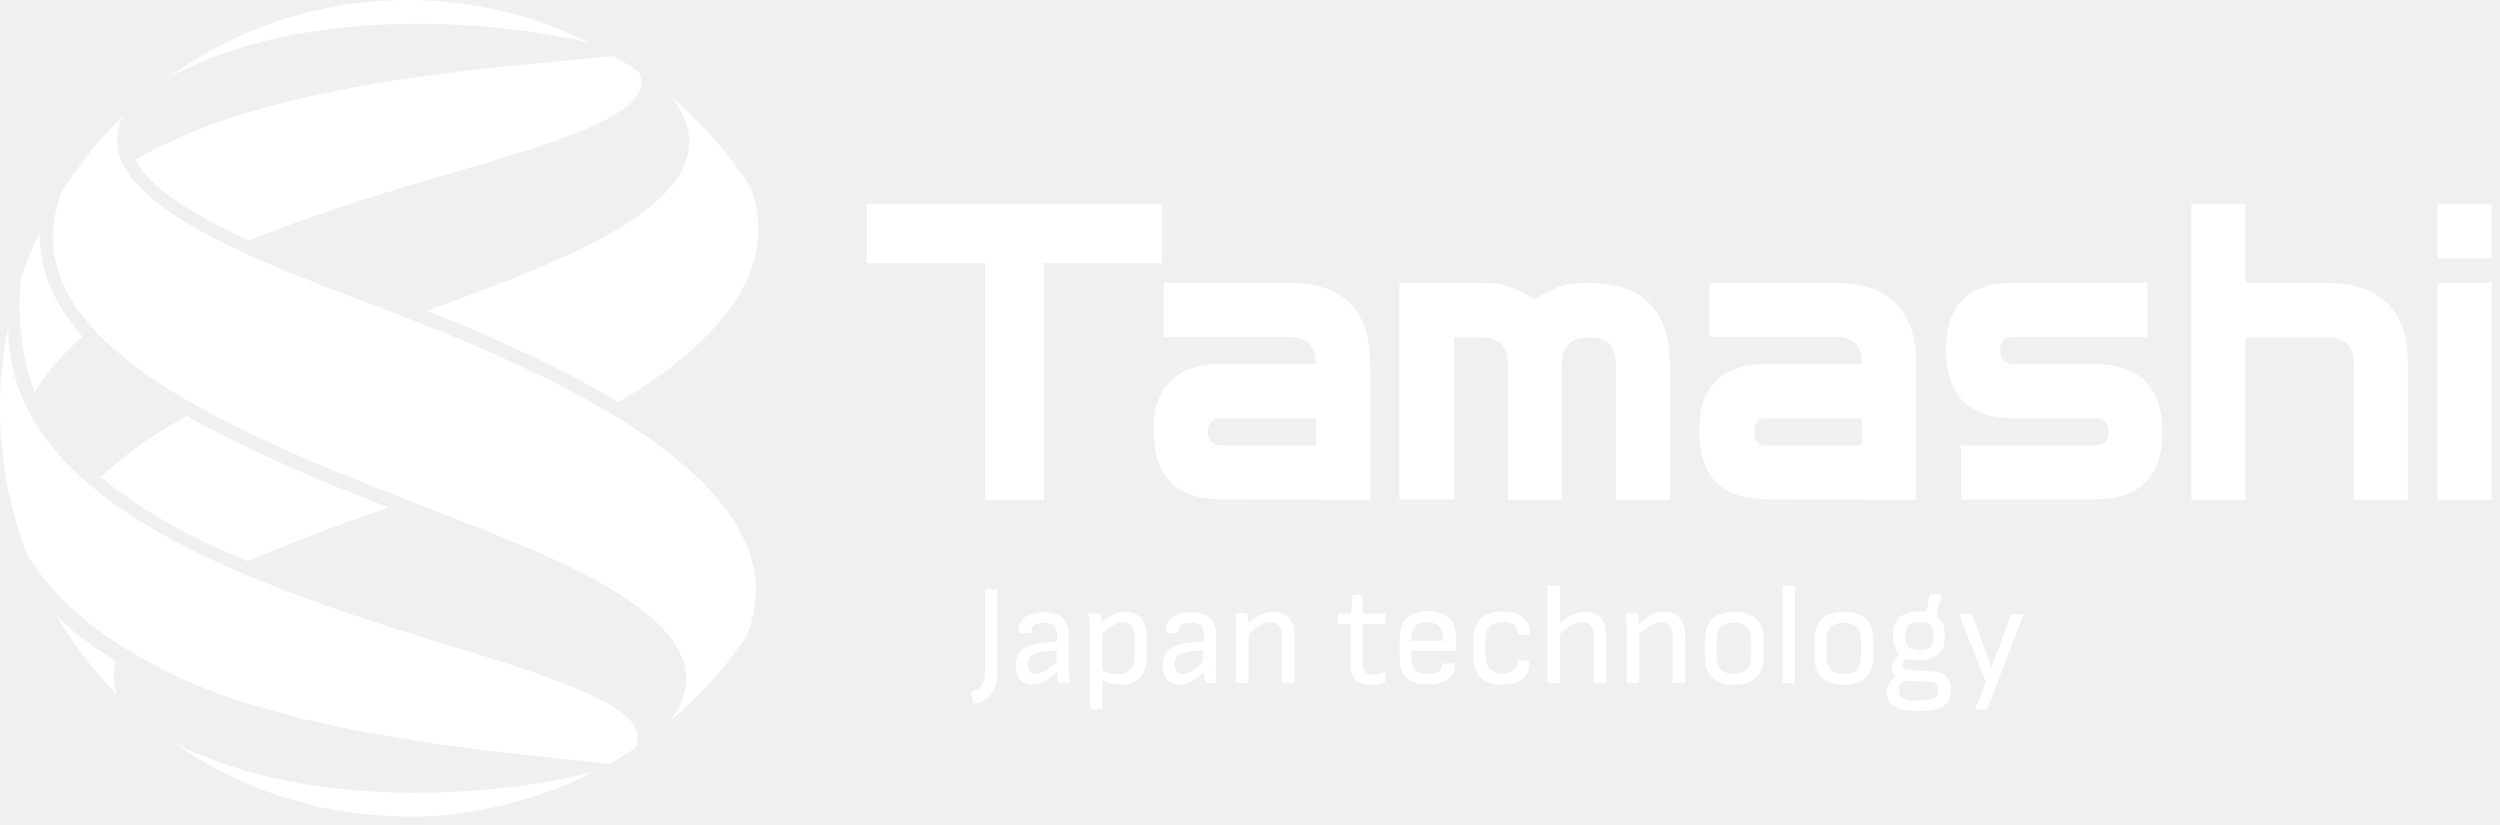
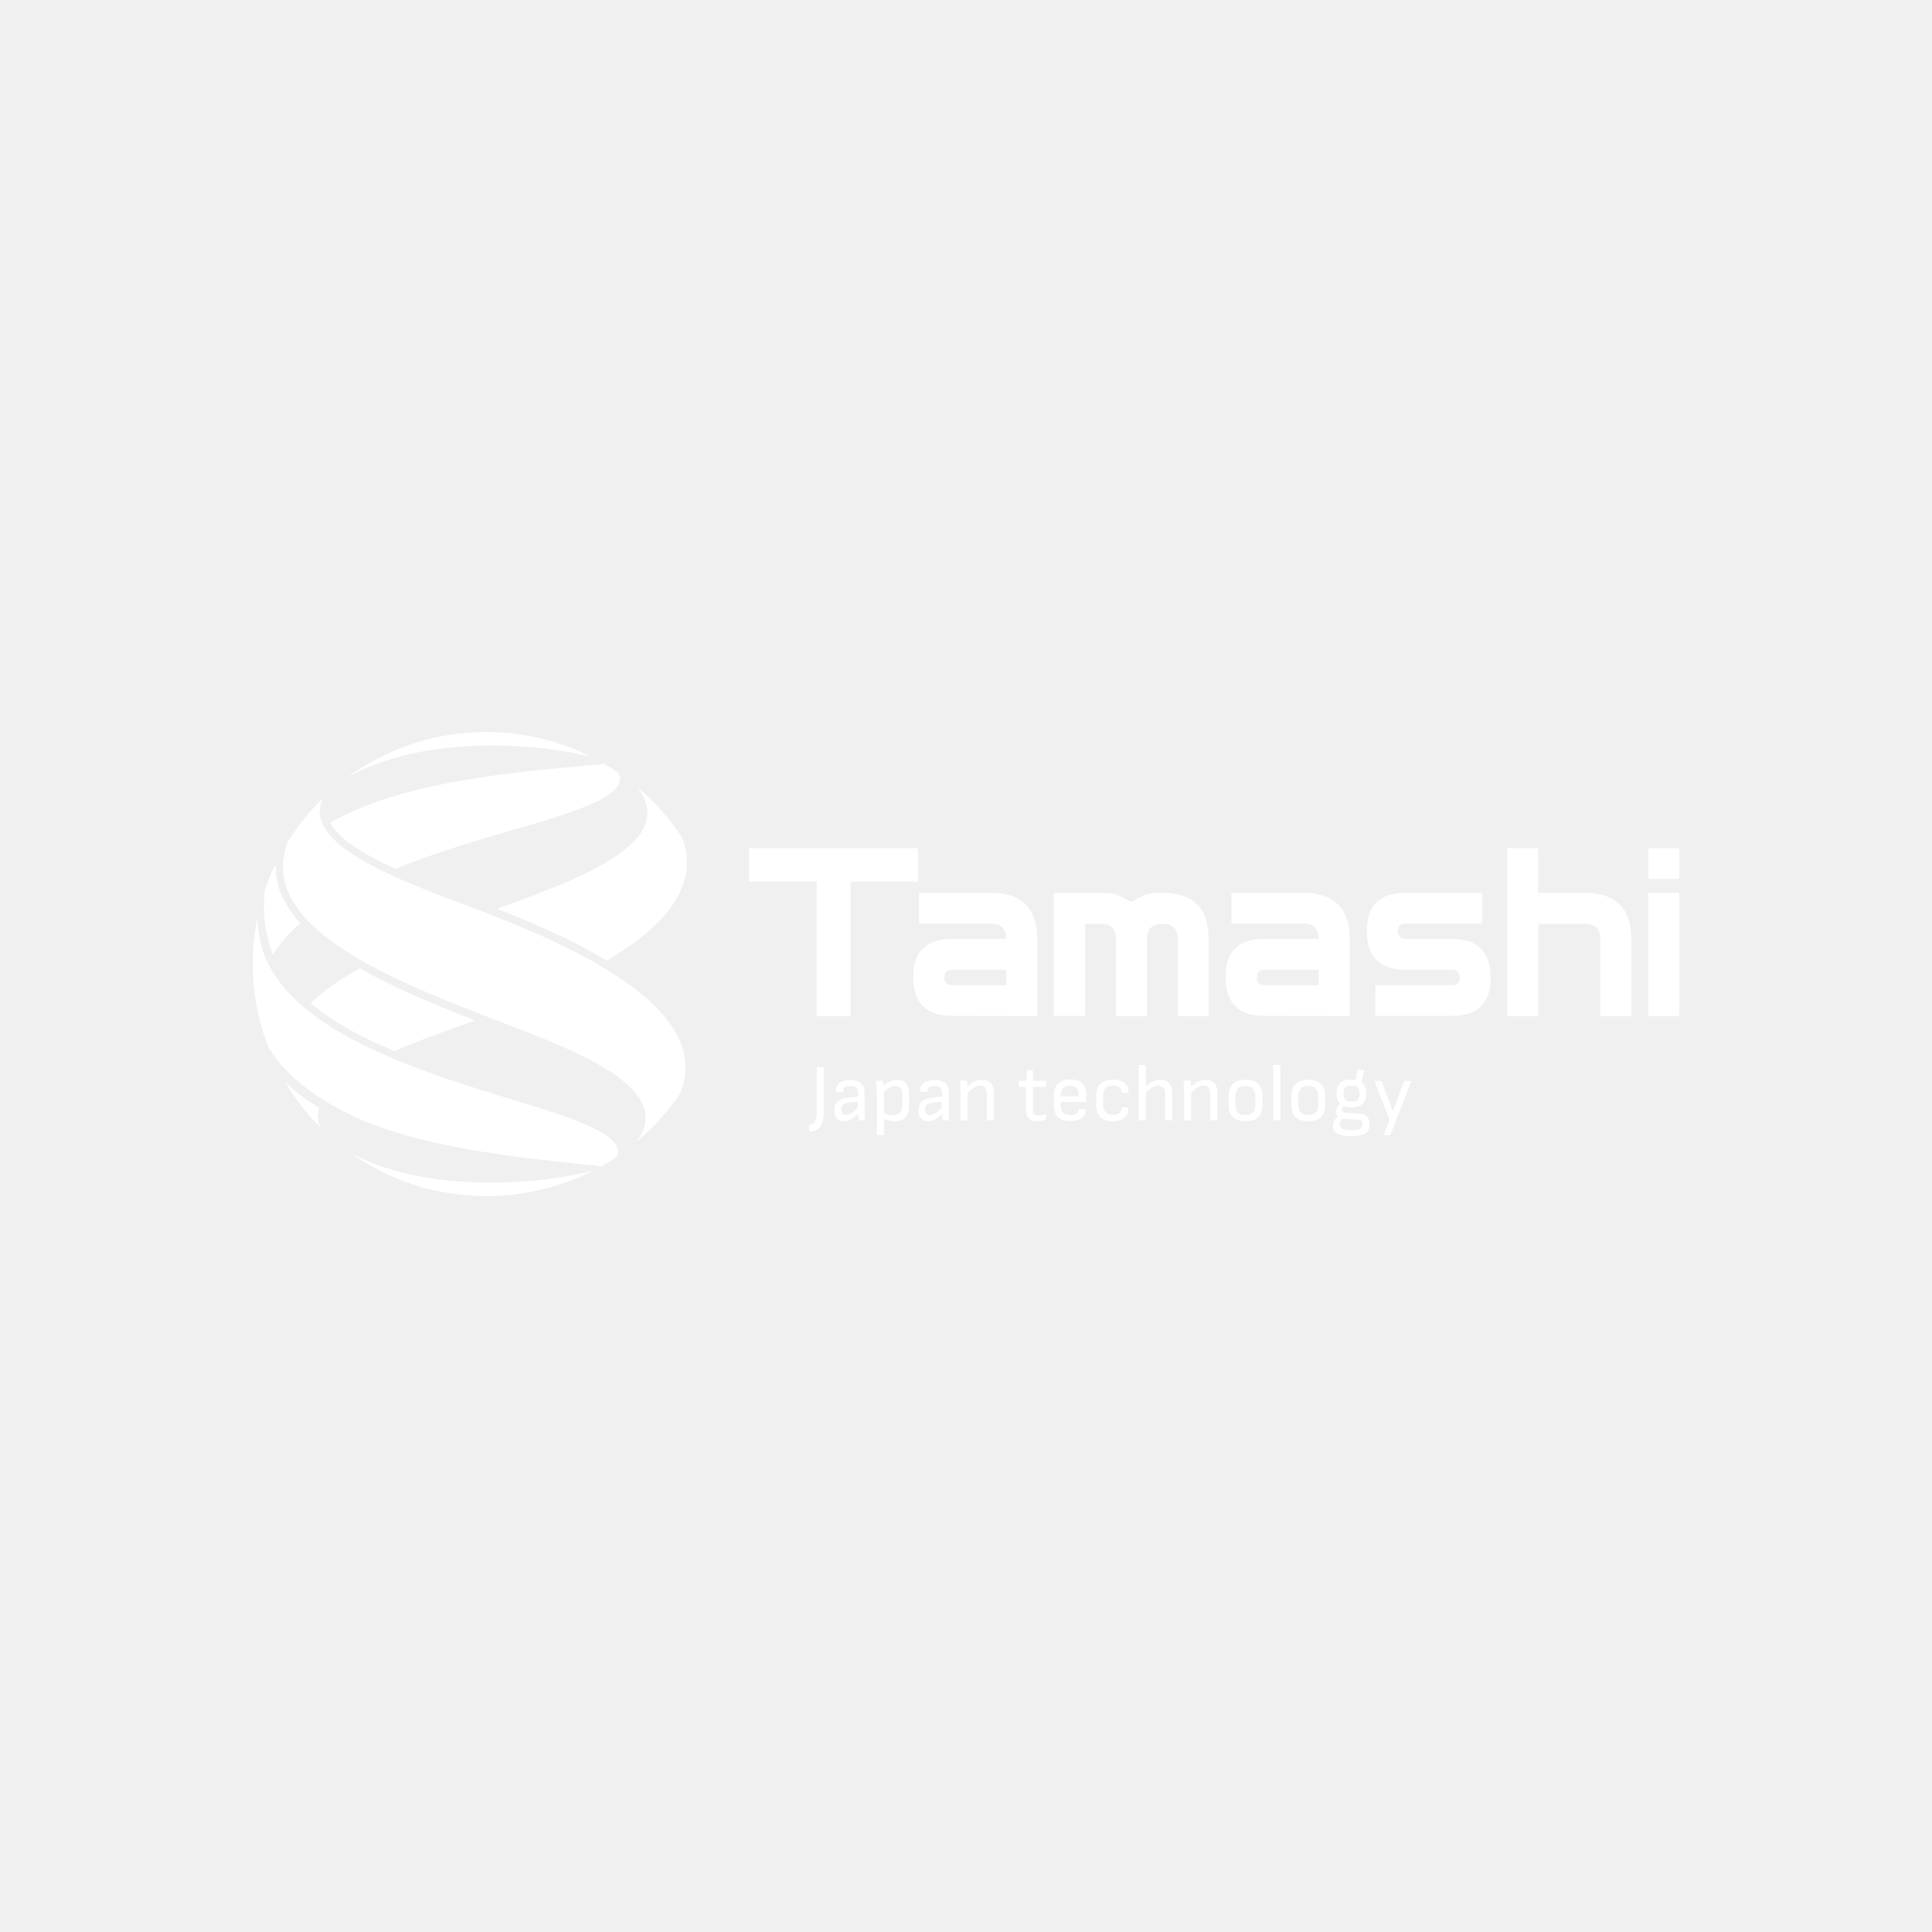
- <svg xmlns="http://www.w3.org/2000/svg" width="279" height="92" viewBox="0 0 279 92" fill="none">
-   <path d="M19.368 82.855C35.186 91.086 58.014 88.522 66.462 86.047C66.237 86.138 65.068 86.723 64.888 86.813C64.3 87.129 55.809 91.22 45.521 91.13C35.276 90.995 26.738 88.028 19.368 82.855Z" fill="white" />
-   <path d="M57.969 89.421C57.924 89.466 57.879 89.467 57.789 89.467C57.834 89.422 57.879 89.421 57.969 89.421Z" fill="white" />
-   <path d="M0.944 36.299C0.63 55.191 25.299 64.502 49.475 71.834C63.72 76.152 72.932 79.346 70.91 83.439C69.966 84.114 68.978 84.699 67.944 85.284C67.18 85.149 65.787 84.968 62.867 84.698C52.037 83.574 32.041 81.504 19.054 75.162C10.516 70.979 5.797 66.436 3.011 61.848C1.079 56.811 3.81108e-05 51.323 0 45.566C0 42.372 0.315 39.267 0.944 36.299Z" fill="white" />
-   <path d="M13.706 12.954C9.482 21.77 27.052 28.563 41.837 34.095C56.576 39.808 90.862 52.808 83.268 71.07C80.887 74.533 78.055 77.726 74.82 80.425C82.459 70.125 63.541 62.793 49.341 57.306C27.187 48.759 0.539 38.368 6.83 21.545C8.763 18.397 11.1 15.518 13.706 12.954Z" fill="white" />
-   <path fill-rule="evenodd" clip-rule="evenodd" d="M216.504 66.345C216.639 66.345 216.685 66.39 216.64 66.525C216.55 66.839 216.416 67.335 216.326 67.74L216.146 68.775C216.775 69.224 217.044 69.944 217.044 70.978C217.044 72.822 216.145 73.677 214.123 73.677C213.584 73.677 213.135 73.632 212.73 73.497C212.461 73.677 212.326 73.902 212.326 74.172C212.326 74.577 212.551 74.712 213.09 74.757L215.831 74.937C217.089 75.027 217.719 75.702 217.719 77.051C217.719 78.67 216.685 79.345 214.169 79.345C211.742 79.345 210.573 78.715 210.573 77.32C210.573 76.556 210.888 75.971 211.562 75.521C211.293 75.296 211.158 74.936 211.158 74.441C211.158 73.857 211.382 73.452 211.966 73.003C211.517 72.553 211.247 71.877 211.247 70.933C211.247 69.089 212.192 68.235 214.214 68.235C214.528 68.235 214.798 68.279 215.022 68.279L215.111 67.65C215.156 67.29 215.247 66.794 215.336 66.525C215.381 66.39 215.427 66.345 215.516 66.345H216.504ZM212.551 75.972C212.101 76.196 211.922 76.556 211.922 77.095C211.922 77.905 212.506 78.175 214.123 78.175C215.786 78.175 216.326 77.905 216.326 77.006C216.326 76.376 216.056 76.106 215.382 76.106L212.551 75.972ZM214.214 69.449C213.045 69.449 212.641 69.854 212.641 71.023C212.641 72.148 213.046 72.552 214.214 72.552C215.382 72.552 215.786 72.148 215.787 71.023C215.787 69.854 215.382 69.449 214.214 69.449Z" fill="white" />
-   <path fill-rule="evenodd" clip-rule="evenodd" d="M125.599 68.28C127.171 68.28 127.98 69.27 127.98 71.249V73.228C127.98 75.297 126.991 76.421 125.149 76.421C124.43 76.421 123.576 76.241 123.037 75.926V78.985C123.037 79.075 122.992 79.165 122.857 79.165H121.823C121.734 79.165 121.644 79.12 121.644 78.985V70.26C121.644 69.765 121.599 69.135 121.509 68.64C121.509 68.505 121.554 68.46 121.689 68.46H122.677C122.767 68.46 122.857 68.505 122.857 68.64C122.902 68.82 122.947 69.224 122.947 69.449C123.891 68.64 124.655 68.28 125.599 68.28ZM125.328 69.449C124.654 69.449 124.07 69.764 123.037 70.663V74.802C123.621 75.072 124.296 75.252 124.88 75.252C126.048 75.207 126.632 74.487 126.632 73.048V71.294C126.632 70.034 126.182 69.449 125.328 69.449Z" fill="white" />
-   <path d="M225.672 68.46C225.762 68.46 225.852 68.55 225.808 68.64L221.807 79.031C221.762 79.12 221.717 79.165 221.627 79.165H220.594C220.504 79.165 220.415 79.075 220.505 78.985L221.627 76.151L218.707 68.685C218.662 68.595 218.708 68.505 218.797 68.505H219.92C220.01 68.505 220.055 68.55 220.1 68.64L222.257 74.488L224.415 68.64C224.459 68.55 224.505 68.505 224.594 68.505H225.672V68.46Z" fill="white" />
-   <path d="M111.129 65.761C111.218 65.761 111.308 65.806 111.308 65.941V74.848C111.308 76.916 110.544 78.131 109.017 78.445C108.747 78.49 108.657 78.49 108.612 78.4L108.343 77.411C108.298 77.276 108.387 77.231 108.612 77.141C109.466 76.916 109.915 76.151 109.915 74.892V65.941C109.916 65.851 109.961 65.761 110.095 65.761H111.129Z" fill="white" />
-   <path d="M6.247 68.64C8.134 70.529 10.29 72.194 12.941 73.768C12.582 74.982 12.582 76.287 13.121 77.591C10.515 74.937 8.179 71.923 6.247 68.64Z" fill="white" />
-   <path d="M151.886 66.391C151.976 66.391 152.066 66.436 152.066 66.571V68.46H154.447C154.537 68.46 154.627 68.505 154.627 68.64V69.494C154.627 69.584 154.582 69.674 154.447 69.674H152.066V73.948C152.066 74.937 152.381 75.297 153.234 75.297C153.683 75.297 154.088 75.207 154.447 75.028C154.537 74.983 154.627 75.027 154.627 75.117V75.972C154.627 76.061 154.582 76.106 154.493 76.151C154.133 76.331 153.594 76.422 152.92 76.422C151.302 76.422 150.717 75.612 150.717 73.948V69.674H149.504C149.414 69.674 149.324 69.629 149.324 69.494V68.64C149.324 68.55 149.37 68.46 149.504 68.46H150.763L150.942 66.571C150.942 66.481 151.032 66.391 151.122 66.391H151.886Z" fill="white" />
-   <path d="M167.704 68.235C169.546 68.235 170.715 69.135 170.715 70.484C170.715 70.753 170.67 70.843 170.536 70.843H169.501C169.411 70.843 169.366 70.754 169.366 70.574C169.366 69.855 168.738 69.405 167.704 69.405C166.401 69.405 165.772 70.079 165.772 71.429V73.138C165.772 74.487 166.401 75.162 167.659 75.162C168.693 75.162 169.321 74.667 169.321 73.992C169.321 73.812 169.367 73.723 169.457 73.723H170.49V73.812C170.58 73.812 170.67 73.858 170.67 73.948C170.76 75.477 169.591 76.422 167.659 76.422C165.547 76.422 164.423 75.342 164.423 73.317V71.338C164.423 69.359 165.593 68.235 167.704 68.235Z" fill="white" />
-   <path fill-rule="evenodd" clip-rule="evenodd" d="M116.521 68.324C118.363 68.324 119.263 69.18 119.263 70.934V74.307C119.263 75.071 119.307 75.611 119.352 76.061C119.352 76.151 119.307 76.241 119.172 76.241H118.273C118.139 76.241 118.094 76.151 118.093 76.017C118.048 75.882 118.004 75.431 117.959 74.981C116.97 76.016 116.161 76.421 115.262 76.421C114.005 76.421 113.375 75.656 113.375 74.263C113.375 72.598 114.274 71.923 116.7 71.698L117.959 71.609V70.978C117.959 69.899 117.599 69.494 116.521 69.494C115.577 69.495 115.083 69.809 115.082 70.484C115.082 70.573 115.038 70.663 114.948 70.663H113.869C113.78 70.663 113.69 70.573 113.689 70.349C113.6 69.135 114.723 68.324 116.521 68.324ZM116.655 72.688C115.173 72.868 114.723 73.183 114.723 74.127C114.723 74.846 114.993 75.206 115.622 75.206C116.251 75.206 116.88 74.847 117.914 73.812V72.598L116.655 72.688Z" fill="white" />
-   <path fill-rule="evenodd" clip-rule="evenodd" d="M132.968 68.324C134.81 68.324 135.709 69.18 135.709 70.934V74.307H135.664C135.664 75.071 135.709 75.611 135.754 76.061C135.754 76.151 135.709 76.241 135.575 76.241H134.676C134.541 76.241 134.496 76.151 134.496 76.017C134.451 75.882 134.406 75.431 134.361 74.981C133.373 76.016 132.563 76.421 131.665 76.421C130.407 76.421 129.778 75.657 129.778 74.263C129.778 72.598 130.676 71.923 133.103 71.698L134.361 71.609V70.978C134.361 69.899 134.001 69.495 132.923 69.494C131.98 69.494 131.485 69.809 131.485 70.484C131.485 70.573 131.44 70.663 131.35 70.663H130.317C130.227 70.663 130.137 70.574 130.137 70.349C130.047 69.134 131.171 68.324 132.968 68.324ZM133.012 72.688C131.575 72.868 131.08 73.183 131.08 74.127C131.08 74.846 131.35 75.206 131.979 75.206C132.608 75.206 133.237 74.847 134.271 73.812V72.598L133.012 72.688Z" fill="white" />
-   <path fill-rule="evenodd" clip-rule="evenodd" d="M193.542 68.28C195.654 68.28 196.823 69.314 196.823 71.429V73.272C196.823 75.386 195.699 76.421 193.542 76.421C191.385 76.421 190.262 75.386 190.262 73.272V71.429C190.262 69.315 191.385 68.28 193.542 68.28ZM193.498 69.494C192.15 69.494 191.566 70.169 191.566 71.563V73.138C191.566 74.532 192.15 75.206 193.498 75.206C194.846 75.206 195.43 74.532 195.43 73.138V71.563C195.43 70.169 194.846 69.495 193.498 69.494Z" fill="white" />
-   <path fill-rule="evenodd" clip-rule="evenodd" d="M205.766 68.28C207.877 68.28 209.046 69.315 209.046 71.429V73.272C209.046 75.386 207.922 76.421 205.766 76.421C203.609 76.421 202.484 75.386 202.484 73.272V71.429C202.484 69.314 203.609 68.28 205.766 68.28ZM205.766 69.494C204.417 69.494 203.833 70.169 203.833 71.563V73.138C203.833 74.532 204.417 75.206 205.766 75.206C207.113 75.206 207.698 74.532 207.698 73.138V71.563C207.698 70.169 207.113 69.495 205.766 69.494Z" fill="white" />
-   <path fill-rule="evenodd" clip-rule="evenodd" d="M159.345 68.191C161.412 68.191 162.491 69.225 162.491 71.203V72.463C162.491 72.553 162.446 72.643 162.311 72.643H157.504V73.183C157.504 74.622 158.042 75.208 159.391 75.208C160.379 75.208 160.918 74.892 160.963 74.217C160.964 74.127 161.053 74.037 161.143 74.037H162.176C162.266 74.037 162.311 74.083 162.356 74.173C162.446 75.522 161.277 76.377 159.345 76.377C157.323 76.377 156.245 75.432 156.2 73.543V71.294C156.2 69.27 157.323 68.191 159.345 68.191ZM159.3 69.449C158.042 69.449 157.458 70.125 157.458 71.519H161.053C161.098 70.125 160.513 69.449 159.3 69.449Z" fill="white" />
-   <path d="M142.135 68.28C143.662 68.28 144.472 69.18 144.472 70.934V76.061C144.472 76.151 144.427 76.241 144.292 76.241H143.258C143.169 76.241 143.079 76.196 143.079 76.061V70.978C143.079 69.944 142.629 69.449 141.775 69.449C141.011 69.449 140.382 69.809 139.349 70.798V76.061C139.349 76.151 139.304 76.241 139.169 76.241H138.135C138.046 76.241 137.956 76.196 137.956 76.061V70.394C137.956 69.855 137.911 69.045 137.866 68.64C137.866 68.505 137.911 68.415 138.046 68.415H139.034C139.124 68.415 139.169 68.46 139.214 68.595C139.259 68.775 139.304 69.224 139.349 69.584C140.292 68.684 141.101 68.28 142.135 68.28Z" fill="white" />
-   <path d="M173.905 65.356C173.995 65.356 174.084 65.401 174.085 65.535V69.584C175.073 68.684 175.927 68.28 176.916 68.28C178.444 68.28 179.253 69.18 179.253 70.934V76.061C179.253 76.151 179.208 76.241 179.073 76.241H178.04C177.95 76.241 177.86 76.196 177.86 76.061V70.978C177.86 69.944 177.41 69.449 176.556 69.449C175.747 69.449 174.983 69.899 174.085 70.798V76.061C174.085 76.151 174.04 76.241 173.905 76.241H172.871C172.782 76.241 172.692 76.196 172.692 76.061V65.535C172.692 65.446 172.737 65.356 172.871 65.356H173.905Z" fill="white" />
-   <path d="M185.724 68.28C187.251 68.28 188.061 69.18 188.061 70.934V76.061C188.061 76.151 188.015 76.241 187.881 76.241H186.847C186.758 76.241 186.668 76.196 186.668 76.061V70.978C186.668 69.944 186.218 69.449 185.364 69.449C184.6 69.449 183.971 69.809 182.938 70.798V76.061C182.938 76.151 182.893 76.241 182.758 76.241H181.724C181.635 76.241 181.545 76.196 181.545 76.061V70.394C181.545 69.855 181.499 69.045 181.454 68.64C181.454 68.505 181.499 68.415 181.634 68.415H182.623C182.713 68.415 182.758 68.46 182.803 68.595C182.848 68.775 182.893 69.224 182.938 69.584C183.926 68.684 184.69 68.28 185.724 68.28Z" fill="white" />
-   <path d="M200.148 65.356C200.238 65.356 200.328 65.401 200.328 65.535V76.061C200.328 76.151 200.283 76.241 200.148 76.241H199.115C199.025 76.241 198.935 76.196 198.935 76.061V65.535C198.935 65.446 198.98 65.356 199.115 65.356H200.148Z" fill="white" />
-   <path d="M20.85 46.42C27.501 50.199 35.455 53.571 43.364 56.63C42.78 56.81 42.286 57.035 41.702 57.215C37.029 58.879 32.085 60.678 27.637 62.657C21.301 60.004 15.638 56.946 11.279 53.257C13.751 50.783 17.121 48.489 20.85 46.42Z" fill="white" />
-   <path d="M129.687 29.371H116.521V55.775H109.915V29.371H96.749V22.805H129.687V29.371Z" fill="white" />
-   <path fill-rule="evenodd" clip-rule="evenodd" d="M143.843 31.576C149.909 31.576 152.92 34.635 152.92 40.662V55.775L136.338 55.73C131.26 55.73 128.744 53.166 128.744 48.038C128.744 43.091 131.305 40.617 136.338 40.616H146.853V40.572C146.853 38.593 145.865 37.604 143.843 37.604H129.867V31.576H143.843ZM136.338 46.69C135.305 46.69 134.81 47.184 134.81 48.173C134.81 49.208 135.304 49.703 136.338 49.703H146.898V46.69H136.338Z" fill="white" />
-   <path d="M165.233 31.576C165.772 31.576 166.221 31.621 166.626 31.621C167.03 31.621 167.435 31.711 167.884 31.801C168.288 31.891 168.782 32.07 169.321 32.34C169.815 32.61 170.49 32.926 171.253 33.376C172.017 32.926 172.646 32.61 173.186 32.34C173.68 32.115 174.175 31.891 174.624 31.801C175.073 31.711 175.478 31.621 175.882 31.621C176.287 31.576 176.781 31.576 177.275 31.576C183.342 31.576 186.352 34.634 186.352 40.662V55.775H180.331V40.662C180.331 38.638 179.343 37.648 177.321 37.648C175.298 37.648 174.31 38.638 174.31 40.707V55.775H168.288V40.662C168.288 38.638 167.3 37.648 165.278 37.648H162.267V55.73H156.155V31.576H165.233Z" fill="white" />
-   <path fill-rule="evenodd" clip-rule="evenodd" d="M204.776 31.576C210.843 31.576 213.854 34.634 213.854 40.662V55.775L197.227 55.73C192.149 55.73 189.633 53.166 189.633 48.038C189.633 43.091 192.194 40.617 197.227 40.616H207.787V40.572C207.787 38.593 206.798 37.604 204.776 37.604H190.801V31.576H204.776ZM197.272 46.69C196.239 46.69 195.745 47.184 195.745 48.173C195.745 49.208 196.239 49.703 197.227 49.703H207.787V46.69H197.272Z" fill="white" />
-   <path d="M250.568 31.576H259.645C265.711 31.576 268.721 34.635 268.721 40.662V55.775H262.701V40.662C262.701 38.638 261.712 37.648 259.69 37.648H250.612V55.775H244.546V22.805H250.568V31.576Z" fill="white" />
-   <path d="M278.069 55.775H272.047V31.576H278.069V55.775Z" fill="white" />
-   <path d="M239.648 37.604H224.684C223.74 37.604 223.245 38.098 223.2 39.087C223.245 40.122 223.74 40.616 224.684 40.616H233.806C238.794 40.661 241.31 43.181 241.31 48.218C241.31 53.211 238.794 55.73 233.806 55.73H218.841V49.703H233.806C234.794 49.703 235.289 49.208 235.289 48.218C235.289 47.184 234.794 46.69 233.806 46.69H224.684C219.651 46.645 217.18 44.081 217.179 38.998C217.179 34.05 219.696 31.576 224.684 31.576H239.648V37.604Z" fill="white" />
-   <path d="M74.954 10.84C78.37 13.719 81.336 17.092 83.762 20.871C87.312 30.631 79.493 38.638 69.023 44.89C62.013 40.617 53.969 37.243 47.633 34.679C48.218 34.499 48.936 34.185 49.52 34.005C63.99 28.652 83.133 21.5 74.954 10.84Z" fill="white" />
-   <path d="M4.404 25.953C4.404 27.483 4.764 29.912 5.348 31.396C6.157 33.6 7.55 35.579 9.213 37.559C7.056 39.448 5.258 41.517 3.865 43.721C2.741 40.752 1.708 35.804 2.382 30.901C2.607 30.227 2.876 29.507 3.145 28.833C3.46 28.023 3.955 26.808 4.404 25.953Z" fill="white" />
-   <path d="M278.069 28.831H272.047V22.805H278.069V28.831Z" fill="white" />
-   <path d="M68.529 6.252L68.573 6.342H68.618C69.562 6.882 70.461 7.422 71.315 8.051C73.247 12.324 64.124 15.383 49.655 19.522C42.24 21.681 34.601 24.064 27.771 26.853C21.84 24.064 16.761 21.095 15.099 17.811C16.402 17.047 17.795 16.328 19.368 15.653C32.445 9.536 52.487 7.736 63.272 6.746C66.462 6.432 67.81 6.342 68.529 6.252Z" fill="white" />
-   <path d="M45.476 0C52.666 0 59.721 1.708 65.878 4.812C56.486 2.473 34.287 0.135 18.604 8.771C28.535 1.619 38.331 2.69699e-06 45.476 0Z" fill="white" />
+ <svg xmlns="http://www.w3.org/2000/svg" width="512" height="512" viewBox="0 0 512 512" fill="none">
+   <path d="M93.329 305.829C114.831 316.938 145.863 313.477 157.347 310.138C157.042 310.259 155.452 311.049 155.208 311.171C154.408 311.598 142.865 317.119 128.881 316.998C114.953 316.816 103.347 312.81 93.329 305.829Z" fill="white" />
+   <path d="M145.801 314.692C145.74 314.752 145.679 314.753 145.557 314.753C145.618 314.692 145.679 314.692 145.801 314.692Z" fill="white" />
+   <path d="M68.283 242.992C67.856 268.49 101.391 281.058 134.255 290.954C153.619 296.782 166.142 301.092 163.394 306.617C162.111 307.528 160.767 308.318 159.362 309.107C158.324 308.925 156.43 308.681 152.459 308.317C137.738 306.799 110.555 304.006 92.901 295.446C81.295 289.8 74.88 283.669 71.093 277.476C68.466 270.677 67 263.271 67 255.5C67 251.189 67.428 246.999 68.283 242.992Z" fill="white" />
+   <path d="M85.631 211.484C79.889 223.383 103.774 232.551 123.872 240.018C143.908 247.729 190.516 265.275 180.193 289.923C176.955 294.597 173.106 298.907 168.708 302.549C179.092 288.647 153.375 278.751 134.073 271.345C103.957 259.81 67.733 245.785 76.285 223.079C78.912 218.83 82.088 214.944 85.631 211.484Z" fill="white" />
+   <path fill-rule="evenodd" clip-rule="evenodd" d="M361.311 283.545C361.494 283.545 361.556 283.606 361.496 283.788C361.373 284.213 361.191 284.882 361.068 285.429L360.824 286.825C361.679 287.432 362.044 288.403 362.044 289.799C362.044 292.288 360.823 293.442 358.074 293.442C357.341 293.442 356.73 293.381 356.181 293.199C355.814 293.442 355.63 293.745 355.63 294.109C355.63 294.656 355.936 294.839 356.669 294.899L360.395 295.142C362.105 295.264 362.962 296.174 362.962 297.996C362.962 300.181 361.556 301.092 358.136 301.092C354.837 301.092 353.248 300.241 353.248 298.359C353.248 297.327 353.677 296.537 354.593 295.93C354.227 295.627 354.043 295.141 354.043 294.473C354.043 293.684 354.348 293.138 355.142 292.532C354.531 291.924 354.164 291.013 354.164 289.738C354.164 287.249 355.449 286.096 358.197 286.096C358.625 286.096 358.991 286.156 359.296 286.156L359.417 285.306C359.479 284.821 359.601 284.152 359.723 283.788C359.784 283.606 359.846 283.545 359.968 283.545H361.311ZM355.936 296.538C355.326 296.842 355.082 297.327 355.082 298.055C355.082 299.148 355.875 299.512 358.074 299.512C360.334 299.512 361.068 299.148 361.068 297.934C361.068 297.085 360.701 296.72 359.785 296.72L355.936 296.538ZM358.197 287.735C356.609 287.735 356.059 288.281 356.059 289.86C356.059 291.377 356.609 291.924 358.197 291.924C359.785 291.923 360.335 291.377 360.335 289.86C360.335 288.282 359.785 287.735 358.197 287.735Z" fill="white" />
+   <path fill-rule="evenodd" clip-rule="evenodd" d="M237.736 286.157C239.874 286.158 240.973 287.493 240.973 290.164V292.836C240.973 295.628 239.629 297.145 237.124 297.145C236.147 297.145 234.986 296.902 234.253 296.477V300.606C234.253 300.727 234.192 300.849 234.009 300.849H232.604C232.482 300.849 232.36 300.788 232.36 300.606V288.829C232.36 288.161 232.299 287.311 232.177 286.643C232.177 286.461 232.238 286.4 232.421 286.4H233.764C233.887 286.4 234.009 286.461 234.009 286.643C234.07 286.886 234.132 287.432 234.132 287.735C235.414 286.643 236.453 286.157 237.736 286.157ZM237.369 287.735C236.452 287.735 235.658 288.16 234.253 289.374V294.96C235.047 295.325 235.964 295.567 236.759 295.567C238.346 295.506 239.141 294.535 239.141 292.593V290.225C239.141 288.525 238.529 287.735 237.369 287.735Z" fill="white" />
+   <path d="M373.773 286.4C373.895 286.4 374.019 286.522 373.958 286.643L368.52 300.667C368.459 300.788 368.397 300.849 368.275 300.849H366.87C366.748 300.849 366.627 300.727 366.749 300.606L368.275 296.781L364.305 286.704C364.244 286.583 364.306 286.461 364.428 286.461H365.954C366.077 286.461 366.138 286.522 366.199 286.643L369.131 294.536L372.064 286.643C372.125 286.522 372.186 286.461 372.308 286.461H373.773V286.4Z" fill="white" />
+   <path d="M218.066 282.757C218.188 282.757 218.31 282.818 218.31 283V295.022C218.31 297.814 217.271 299.453 215.195 299.877C214.828 299.938 214.705 299.938 214.644 299.816L214.279 298.481C214.217 298.299 214.339 298.238 214.644 298.116C215.805 297.813 216.417 296.781 216.417 295.081V283C216.417 282.878 216.478 282.757 216.661 282.757H218.066Z" fill="white" />
+   <path d="M75.492 286.643C78.057 289.193 80.989 291.44 84.592 293.564C84.104 295.203 84.104 296.964 84.837 298.724C81.294 295.142 78.118 291.075 75.492 286.643Z" fill="white" />
+   <path d="M273.471 283.608C273.593 283.608 273.715 283.669 273.715 283.851V286.4H276.952C277.074 286.4 277.197 286.461 277.197 286.643V287.796C277.197 287.918 277.135 288.039 276.952 288.039H273.715V293.807C273.715 295.142 274.143 295.628 275.303 295.628C275.914 295.628 276.464 295.507 276.952 295.264C277.074 295.204 277.196 295.264 277.197 295.385V296.538C277.197 296.66 277.136 296.72 277.014 296.781C276.525 297.024 275.792 297.146 274.876 297.146C272.677 297.146 271.882 296.053 271.882 293.807V288.039H270.232C270.11 288.039 269.988 287.978 269.988 287.796V286.643C269.988 286.522 270.05 286.4 270.232 286.4H271.943L272.188 283.851C272.188 283.729 272.31 283.608 272.432 283.608H273.471Z" fill="white" />
+   <path d="M294.973 286.096C297.477 286.096 299.066 287.31 299.066 289.131C299.066 289.495 299.005 289.617 298.822 289.617H297.416C297.294 289.617 297.233 289.496 297.233 289.254C297.233 288.282 296.378 287.676 294.973 287.676C293.202 287.676 292.347 288.586 292.347 290.407V292.713C292.347 294.535 293.201 295.446 294.912 295.446C296.317 295.446 297.171 294.777 297.171 293.867C297.171 293.624 297.234 293.503 297.356 293.503H298.76V293.624C298.883 293.624 299.005 293.686 299.005 293.807C299.127 295.871 297.538 297.146 294.912 297.146C292.041 297.146 290.513 295.688 290.513 292.956V290.285C290.513 287.614 292.103 286.096 294.973 286.096Z" fill="white" />
+   <path fill-rule="evenodd" clip-rule="evenodd" d="M225.396 286.217C227.9 286.217 229.123 287.372 229.123 289.739V294.291C229.123 295.323 229.183 296.052 229.244 296.659C229.244 296.78 229.183 296.902 229 296.902H227.778C227.595 296.902 227.534 296.781 227.533 296.599C227.472 296.417 227.412 295.809 227.351 295.202C226.007 296.598 224.907 297.145 223.685 297.145C221.975 297.144 221.12 296.113 221.12 294.232C221.12 291.986 222.341 291.074 225.64 290.77L227.351 290.65V289.799C227.35 288.342 226.861 287.796 225.396 287.796C224.113 287.796 223.44 288.221 223.44 289.131C223.44 289.253 223.38 289.374 223.258 289.374H221.791C221.669 289.374 221.547 289.252 221.547 288.95C221.425 287.31 222.952 286.217 225.396 286.217ZM225.578 292.107C223.564 292.35 222.952 292.774 222.952 294.048C222.952 295.019 223.319 295.505 224.174 295.506C225.029 295.506 225.884 295.02 227.289 293.624V291.985L225.578 292.107Z" fill="white" />
+   <path fill-rule="evenodd" clip-rule="evenodd" d="M247.754 286.217C250.258 286.217 251.48 287.372 251.48 289.739V294.291H251.418C251.418 295.323 251.48 296.052 251.541 296.659C251.541 296.78 251.48 296.902 251.297 296.902H250.075C249.892 296.902 249.831 296.781 249.831 296.599C249.769 296.417 249.709 295.809 249.648 295.202C248.304 296.598 247.204 297.145 245.982 297.145C244.272 297.145 243.417 296.113 243.417 294.232C243.417 291.985 244.638 291.074 247.937 290.77L249.648 290.65V289.799C249.648 288.342 249.158 287.796 247.693 287.796C246.41 287.796 245.738 288.221 245.738 289.131C245.738 289.253 245.677 289.374 245.555 289.374H244.15C244.028 289.374 243.906 289.253 243.906 288.95C243.783 287.31 245.311 286.217 247.754 286.217ZM247.814 292.107C245.86 292.35 245.187 292.774 245.187 294.048C245.187 295.02 245.554 295.506 246.409 295.506C247.264 295.506 248.12 295.02 249.525 293.624V291.985L247.814 292.107Z" fill="white" />
+   <path fill-rule="evenodd" clip-rule="evenodd" d="M330.096 286.157C332.967 286.157 334.557 287.553 334.557 290.407V292.895C334.557 295.748 333.029 297.145 330.096 297.145C327.165 297.144 325.638 295.748 325.638 292.895V290.407C325.638 287.554 327.165 286.157 330.096 286.157ZM330.037 287.796C328.204 287.796 327.41 288.707 327.41 290.589V292.713C327.41 294.595 328.204 295.506 330.037 295.506C331.869 295.505 332.663 294.595 332.663 292.713V290.589C332.663 288.707 331.869 287.796 330.037 287.796Z" fill="white" />
+   <path fill-rule="evenodd" clip-rule="evenodd" d="M346.713 286.157C349.584 286.157 351.172 287.554 351.172 290.407V292.895C351.172 295.748 349.645 297.144 346.713 297.145C343.781 297.145 342.252 295.748 342.252 292.895V290.407C342.252 287.553 343.781 286.157 346.713 286.157ZM346.713 287.796C344.88 287.796 344.086 288.707 344.086 290.589V292.713C344.086 294.595 344.88 295.506 346.713 295.506C348.545 295.505 349.34 294.595 349.34 292.713V290.589C349.34 288.707 348.545 287.796 346.713 287.796Z" fill="white" />
+   <path fill-rule="evenodd" clip-rule="evenodd" d="M283.61 286.037C286.42 286.037 287.886 287.432 287.886 290.103V291.803C287.886 291.924 287.825 292.046 287.642 292.046H281.107V292.774C281.107 294.717 281.839 295.507 283.672 295.507C285.016 295.507 285.749 295.081 285.81 294.171C285.81 294.049 285.932 293.928 286.054 293.928H287.459C287.581 293.928 287.642 293.99 287.703 294.111C287.825 295.932 286.237 297.085 283.61 297.085C280.862 297.085 279.396 295.81 279.334 293.26V290.225C279.334 287.493 280.862 286.037 283.61 286.037ZM283.549 287.735C281.839 287.735 281.045 288.647 281.045 290.529H285.931C285.992 288.647 285.198 287.735 283.549 287.735Z" fill="white" />
+   <path d="M260.214 286.157C262.291 286.157 263.391 287.372 263.391 289.739V296.659C263.391 296.78 263.33 296.902 263.147 296.902H261.742C261.62 296.902 261.498 296.841 261.498 296.659V289.799C261.498 288.403 260.886 287.735 259.726 287.735C258.687 287.735 257.832 288.221 256.427 289.556V296.659C256.427 296.78 256.366 296.902 256.183 296.902H254.778C254.656 296.902 254.534 296.841 254.534 296.659V289.011C254.534 288.282 254.473 287.19 254.412 286.643C254.412 286.461 254.473 286.339 254.657 286.339H256C256.122 286.339 256.183 286.4 256.244 286.582C256.305 286.825 256.366 287.431 256.427 287.917C257.71 286.703 258.81 286.157 260.214 286.157Z" fill="white" />
+   <path d="M303.402 282.21C303.524 282.21 303.646 282.271 303.646 282.453V287.917C304.99 286.703 306.151 286.157 307.495 286.157C309.572 286.157 310.672 287.372 310.672 289.739V296.659C310.672 296.78 310.611 296.902 310.428 296.902H309.023C308.901 296.902 308.779 296.841 308.779 296.659V289.799C308.778 288.403 308.167 287.735 307.006 287.735C305.907 287.735 304.868 288.342 303.646 289.556V296.659C303.646 296.78 303.585 296.902 303.402 296.902H301.997C301.875 296.902 301.753 296.841 301.753 296.659V282.453C301.753 282.332 301.815 282.21 301.997 282.21H303.402Z" fill="white" />
+   <path d="M319.468 286.157C321.545 286.157 322.645 287.372 322.645 289.739V296.659C322.645 296.78 322.584 296.902 322.401 296.902H320.996C320.874 296.902 320.752 296.841 320.752 296.659V289.799C320.752 288.403 320.14 287.735 318.979 287.735C317.941 287.735 317.086 288.221 315.681 289.556V296.659C315.681 296.78 315.62 296.902 315.437 296.902H314.032C313.91 296.902 313.788 296.841 313.788 296.659V289.011C313.788 288.282 313.726 287.19 313.665 286.643C313.665 286.461 313.726 286.339 313.909 286.339H315.254C315.376 286.339 315.437 286.4 315.498 286.582C315.559 286.825 315.62 287.431 315.681 287.917C317.025 286.703 318.063 286.157 319.468 286.157Z" fill="white" />
+   <path d="M339.077 282.21C339.199 282.21 339.321 282.271 339.322 282.453V296.659C339.322 296.78 339.26 296.902 339.077 296.902H337.672C337.55 296.902 337.428 296.841 337.428 296.659V282.453C337.428 282.332 337.489 282.21 337.672 282.21H339.077Z" fill="white" />
+   <path d="M95.344 256.653C104.384 261.753 115.197 266.305 125.948 270.433C125.154 270.676 124.482 270.98 123.689 271.223C117.336 273.469 110.616 275.897 104.569 278.568C95.956 274.987 88.258 270.859 82.333 265.881C85.693 262.542 90.274 259.446 95.344 256.653Z" fill="white" />
+   <path d="M243.294 233.642H225.396V269.28H216.417V233.642H198.518V224.78H243.294V233.642Z" fill="white" />
+   <path fill-rule="evenodd" clip-rule="evenodd" d="M262.537 236.618C270.783 236.618 274.876 240.746 274.876 248.881V269.28L252.334 269.218C245.432 269.218 242.012 265.758 242.012 258.837C242.012 252.16 245.493 248.82 252.334 248.82H266.628V248.76C266.628 246.089 265.285 244.754 262.537 244.754H243.538V236.618H262.537ZM252.334 257.017C250.93 257.017 250.258 257.684 250.258 259.019C250.258 260.415 250.93 261.084 252.334 261.084H266.69V257.017H252.334Z" fill="white" />
+   <path d="M291.614 236.618C292.346 236.618 292.957 236.679 293.507 236.679C294.057 236.679 294.607 236.801 295.218 236.922C295.767 237.043 296.439 237.285 297.171 237.649C297.843 238.013 298.76 238.44 299.798 239.047C300.836 238.44 301.692 238.013 302.425 237.649C303.096 237.346 303.769 237.044 304.38 236.922C304.99 236.801 305.541 236.679 306.09 236.679C306.64 236.618 307.312 236.618 307.984 236.618C316.23 236.618 320.323 240.746 320.323 248.881V269.28H312.138V248.881C312.138 246.149 310.794 244.813 308.045 244.813C305.297 244.813 303.952 246.149 303.952 248.942V269.28H295.766V248.881C295.766 246.149 294.423 244.813 291.675 244.813H287.582V269.218H279.273V236.618H291.614Z" fill="white" />
+   <path fill-rule="evenodd" clip-rule="evenodd" d="M345.368 236.618C353.614 236.618 357.708 240.746 357.708 248.881V269.28L335.105 269.218C328.203 269.218 324.783 265.758 324.783 258.837C324.783 252.16 328.264 248.82 335.105 248.82H349.461V248.76C349.461 246.089 348.117 244.754 345.368 244.754H326.371V236.618H345.368ZM335.167 257.017C333.762 257.017 333.091 257.684 333.091 259.019C333.091 260.415 333.762 261.084 335.105 261.084H349.461V257.017H335.167Z" fill="white" />
+   <path d="M407.616 236.618H419.955C428.201 236.618 432.294 240.746 432.294 248.881V269.28H424.109V248.881C424.109 246.149 422.765 244.813 420.016 244.813H407.676V269.28H399.43V224.78H407.616V236.618Z" fill="white" />
+   <path d="M445 269.28H436.814V236.618H445V269.28Z" fill="white" />
+   <path d="M392.772 244.754H372.43C371.147 244.754 370.474 245.421 370.413 246.756C370.474 248.152 371.147 248.82 372.43 248.82H384.83C391.611 248.88 395.031 252.281 395.031 259.08C395.031 265.819 391.611 269.218 384.83 269.218H364.488V261.084H384.83C386.174 261.084 386.847 260.416 386.847 259.08C386.847 257.684 386.174 257.017 384.83 257.017H372.43C365.588 256.956 362.229 253.495 362.229 246.636C362.229 239.957 365.649 236.618 372.43 236.618H392.772V244.754Z" fill="white" />
+   <path d="M168.891 208.631C173.534 212.516 177.566 217.069 180.865 222.169C185.69 235.343 175.061 246.149 160.828 254.588C151.299 248.82 140.365 244.267 131.752 240.806C132.546 240.564 133.523 240.139 134.317 239.896C153.987 232.672 180.009 223.019 168.891 208.631Z" fill="white" />
+   <path d="M72.987 229.029C72.987 231.093 73.476 234.372 74.27 236.375C75.37 239.35 77.263 242.021 79.523 244.693C76.591 247.242 74.147 250.035 72.253 253.01C70.726 249.003 69.322 242.325 70.239 235.708C70.544 234.797 70.909 233.826 71.276 232.915C71.704 231.823 72.376 230.183 72.987 229.029Z" fill="white" />
+   <path d="M445 232.914H436.814V224.78H445V232.914Z" fill="white" />
+   <path d="M160.157 202.438L160.217 202.56H160.278C161.561 203.289 162.783 204.017 163.944 204.867C166.57 210.634 154.169 214.763 134.5 220.348C124.421 223.262 114.036 226.48 104.751 230.244C96.688 226.48 89.785 222.472 87.525 218.04C89.296 217.008 91.191 216.038 93.329 215.127C111.105 206.871 138.349 204.441 153.01 203.105C157.346 202.681 159.179 202.559 160.157 202.438Z" fill="white" />
+   <path d="M128.819 194C138.593 194 148.184 196.306 156.552 200.495C143.786 197.338 113.609 194.182 92.29 205.838C105.79 196.185 119.106 194 128.819 194Z" fill="white" />
</svg>
